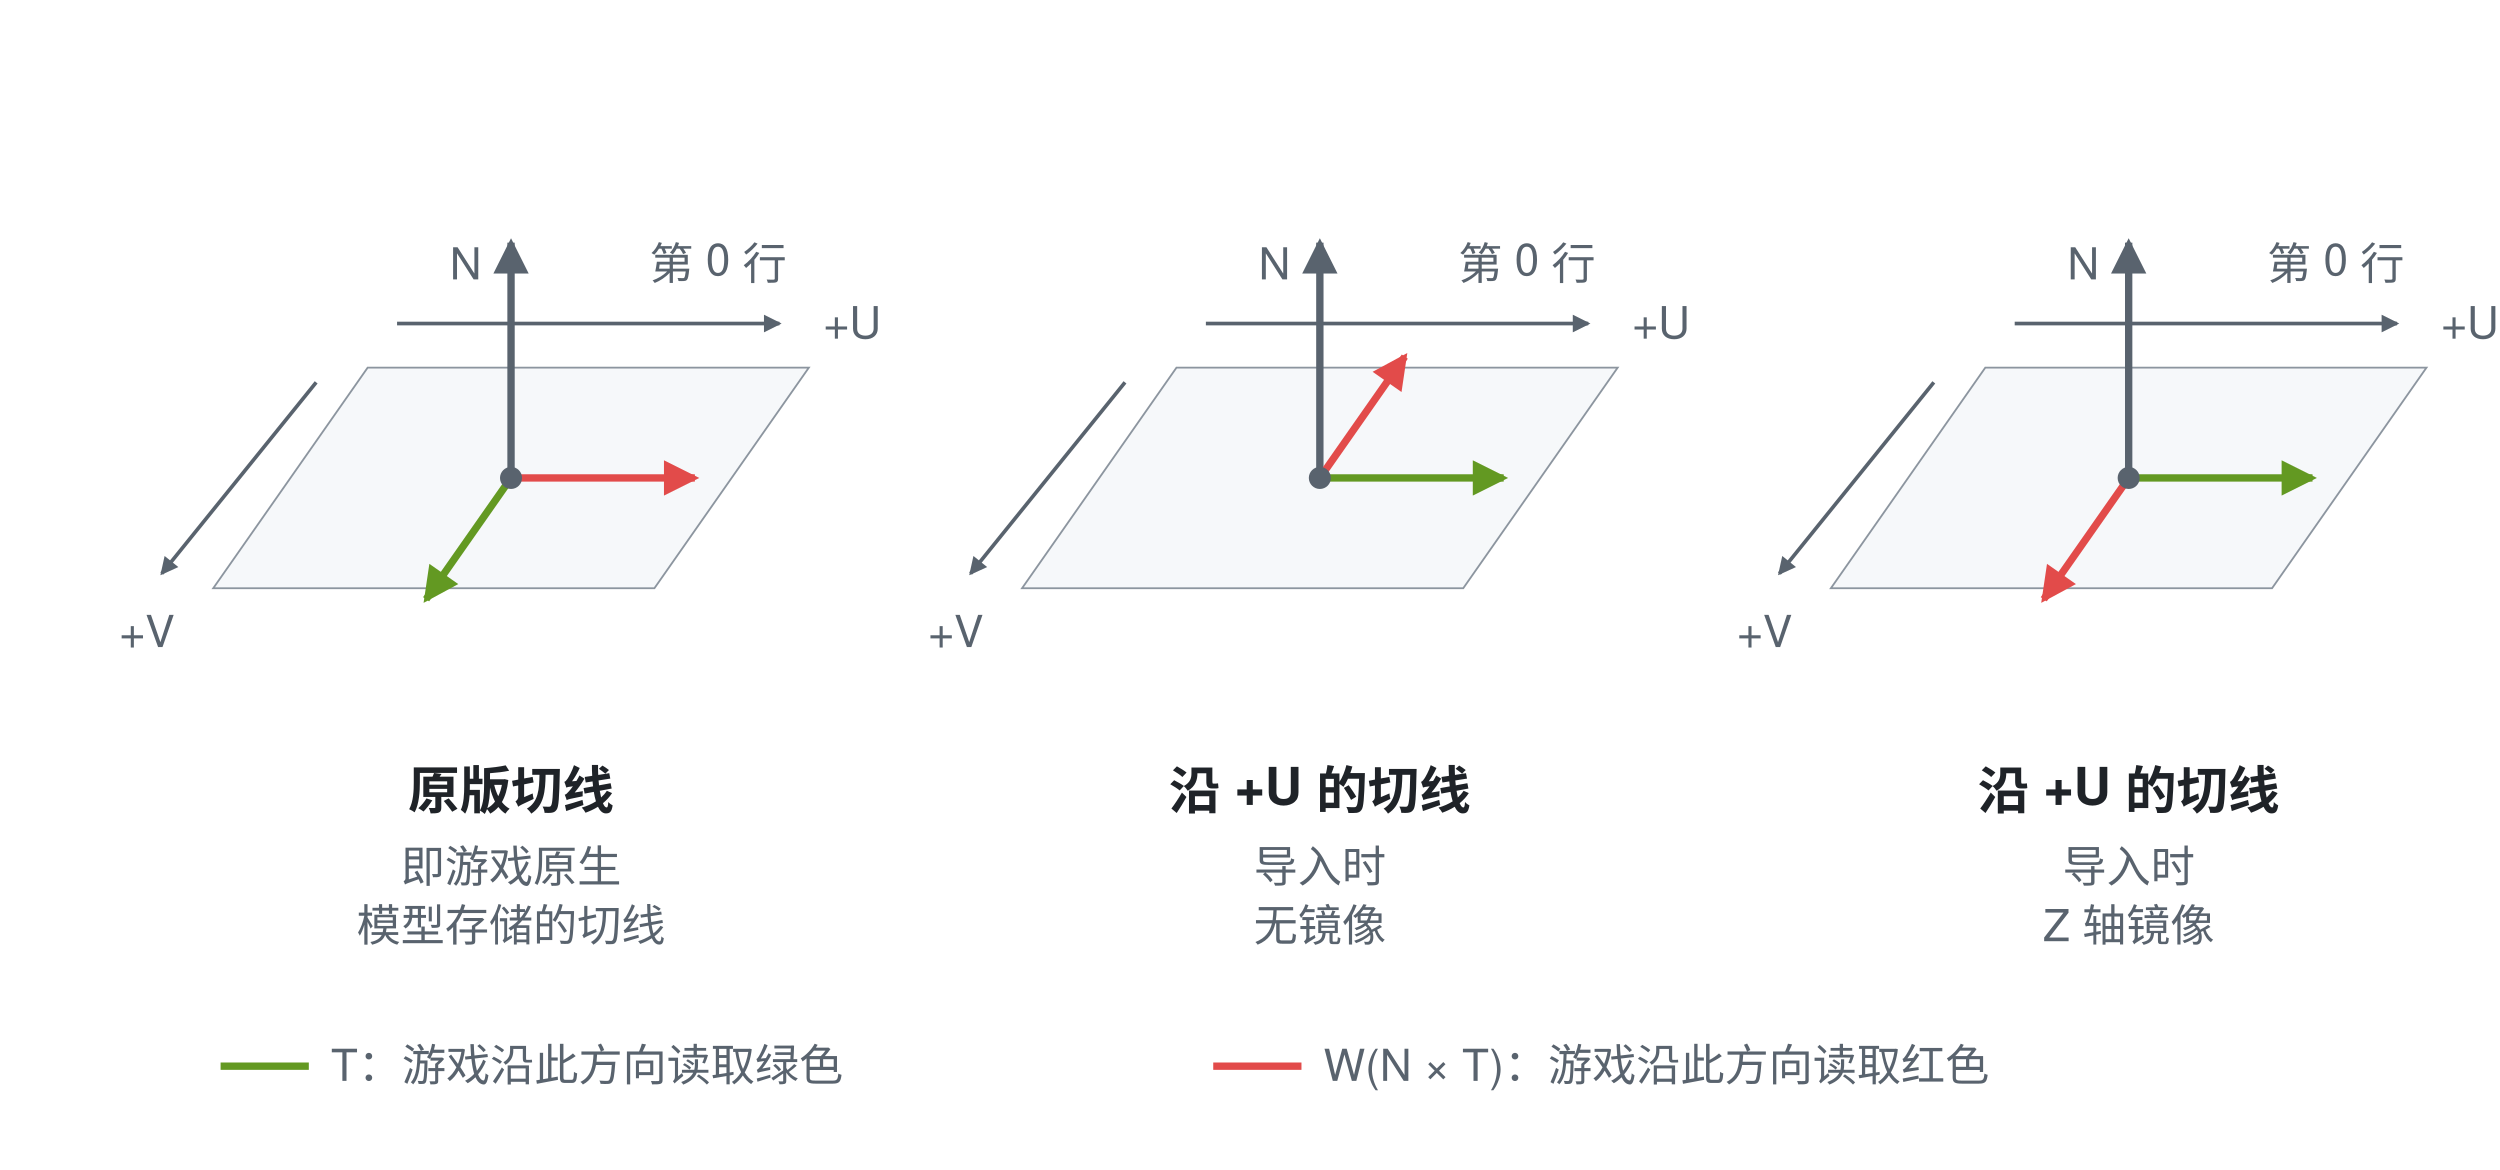
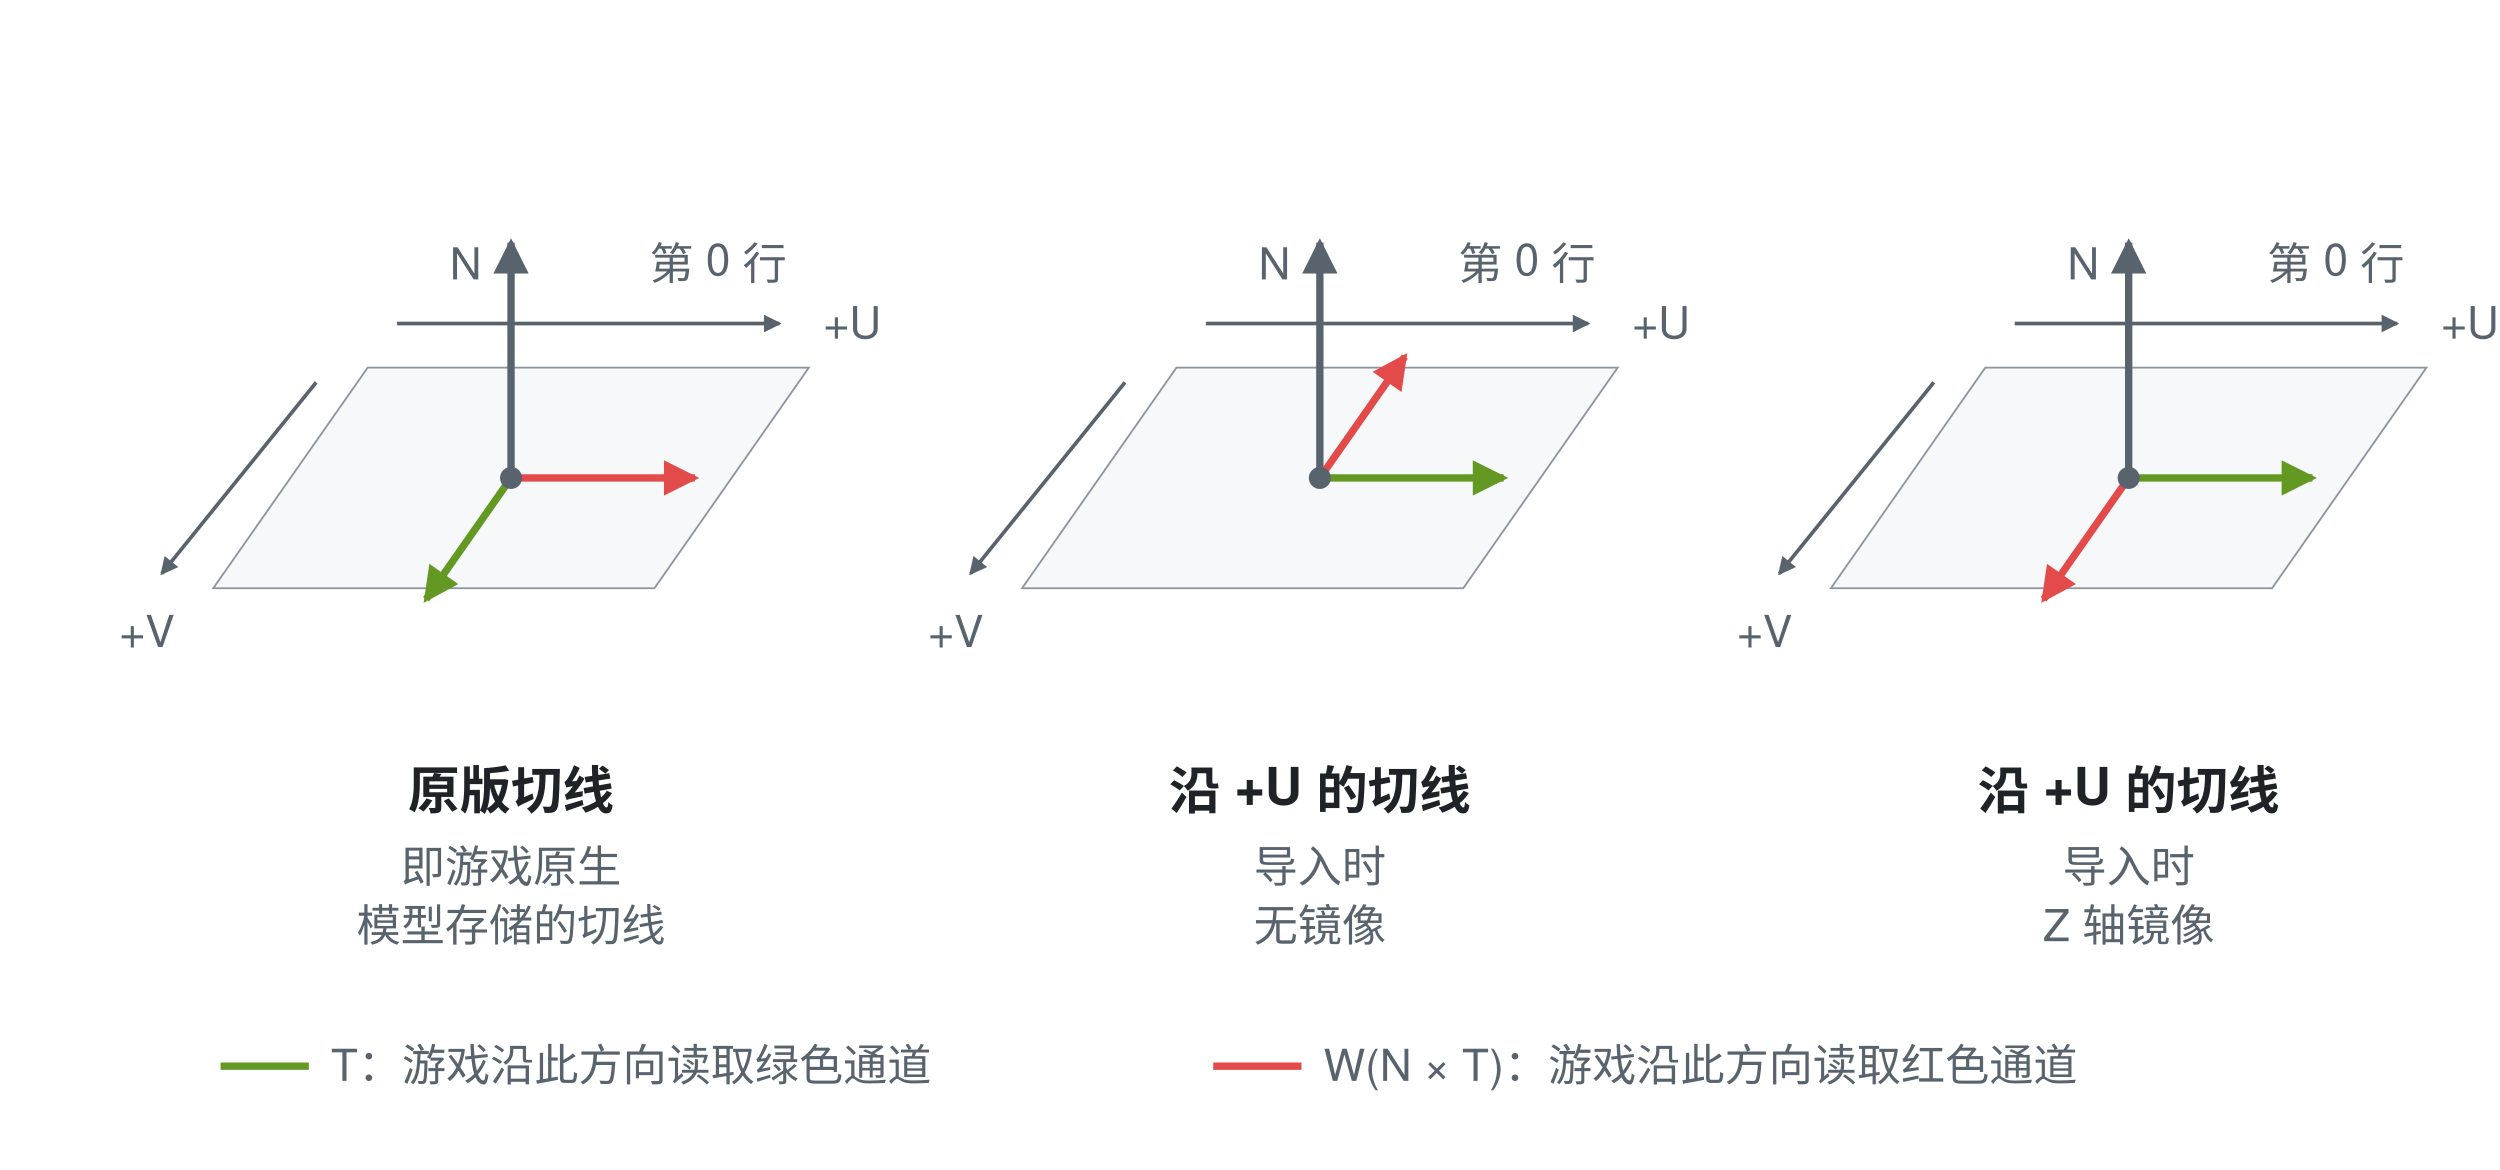
<svg xmlns="http://www.w3.org/2000/svg" width="680" height="318" viewBox="0 0 680 318" role="img">
  <style>
.t{fill:#1f2328;font:14px -apple-system,"Segoe UI",Helvetica,Arial,"Microsoft YaHei","PingFang SC","Noto Sans CJK SC","Source Han Sans SC",sans-serif}
.h{font-weight:600}
.s{fill:#59636e;font:12px -apple-system,"Segoe UI",Helvetica,Arial,"Microsoft YaHei","PingFang SC","Noto Sans CJK SC","Source Han Sans SC",sans-serif}
.o{stroke:#59636e}
.of{fill:#59636e}
.p{fill:#f6f8fa;stroke:#8c959f}
.g{stroke:#8c959f}
@media (prefers-color-scheme: dark){
.t{fill:#e6edf3}
.s{fill:#9198a1}
.o{stroke:#9198a1}
.of{fill:#9198a1}
.p{fill:#151b23;stroke:#656c76}
.g{stroke:#656c76}
}
</style>
  <defs>
    <marker id="ar" viewBox="0 0 10 10" refX="8" refY="5" markerWidth="6" markerHeight="6" orient="auto">
      <path d="M1 1L9 5L1 9z" fill="#E24B4A" />
    </marker>
    <marker id="ag" viewBox="0 0 10 10" refX="8" refY="5" markerWidth="6" markerHeight="6" orient="auto">
      <path d="M1 1L9 5L1 9z" fill="#639922" />
    </marker>
    <marker id="ab" viewBox="0 0 10 10" refX="8" refY="5" markerWidth="6" markerHeight="6" orient="auto">
      <path d="M1 1L9 5L1 9z" fill="#378ADD" />
    </marker>
    <marker id="ao" viewBox="0 0 10 10" refX="8" refY="5" markerWidth="6" markerHeight="6" orient="auto">
      <path class="of" d="M1 1L9 5L1 9z" />
    </marker>
  </defs>
  <polygon class="p" points="100,100 220,100 178,160 58,160" stroke-width="0.5" />
  <line x1="108" y1="88" x2="212" y2="88" class="o" stroke-width="1" marker-end="url(#ao)" />
  <text class="s" x="224" y="92" text-anchor="start">+U</text>
  <line x1="86" y1="104" x2="44" y2="156" class="o" stroke-width="1" marker-end="url(#ao)" />
  <text class="s" x="40" y="176" text-anchor="middle">+V</text>
  <text class="s" x="214" y="76" text-anchor="end">第 0 行</text>
  <line x1="139" y1="130" x2="139" y2="66" class="o" stroke-width="2" marker-end="url(#ao)" />
  <text class="s" x="131" y="76" text-anchor="end">N</text>
  <line x1="139" y1="130" x2="115.9" y2="163" stroke="#639922" stroke-width="2" marker-end="url(#ag)" />
  <line x1="139" y1="130" x2="189" y2="130" stroke="#E24B4A" stroke-width="2" marker-end="url(#ar)" />
  <circle cx="139" cy="130" r="3" class="of" />
  <text class="t h" x="139" y="220" text-anchor="middle">原版切线</text>
  <text class="s" x="139" y="240" text-anchor="middle">即游戏原生</text>
  <text class="s" x="139" y="256" text-anchor="middle">模型存储的切线</text>
  <polygon class="p" points="320,100 440,100 398,160 278,160" stroke-width="0.5" />
  <line x1="328" y1="88" x2="432" y2="88" class="o" stroke-width="1" marker-end="url(#ao)" />
  <text class="s" x="444" y="92" text-anchor="start">+U</text>
  <line x1="306" y1="104" x2="264" y2="156" class="o" stroke-width="1" marker-end="url(#ao)" />
  <text class="s" x="260" y="176" text-anchor="middle">+V</text>
  <text class="s" x="434" y="76" text-anchor="end">第 0 行</text>
  <line x1="359" y1="130" x2="359" y2="66" class="o" stroke-width="2" marker-end="url(#ao)" />
  <text class="s" x="351" y="76" text-anchor="end">N</text>
  <line x1="359" y1="130" x2="409" y2="130" stroke="#639922" stroke-width="2" marker-end="url(#ag)" />
  <line x1="359" y1="130" x2="382.1" y2="97" stroke="#E24B4A" stroke-width="2" marker-end="url(#ar)" />
  <circle cx="359" cy="130" r="3" class="of" />
  <text class="t h" x="359" y="220" text-anchor="middle">沿 +U 的切线</text>
  <text class="s" x="359" y="240" text-anchor="middle">导入时</text>
  <text class="s" x="359" y="256" text-anchor="middle">无镜像</text>
  <polygon class="p" points="540,100 660,100 618,160 498,160" stroke-width="0.5" />
  <line x1="548" y1="88" x2="652" y2="88" class="o" stroke-width="1" marker-end="url(#ao)" />
  <text class="s" x="664" y="92" text-anchor="start">+U</text>
  <line x1="526" y1="104" x2="484" y2="156" class="o" stroke-width="1" marker-end="url(#ao)" />
  <text class="s" x="480" y="176" text-anchor="middle">+V</text>
  <text class="s" x="654" y="76" text-anchor="end">第 0 行</text>
  <line x1="579" y1="130" x2="579" y2="66" class="o" stroke-width="2" marker-end="url(#ao)" />
  <text class="s" x="571" y="76" text-anchor="end">N</text>
  <line x1="579" y1="130" x2="629" y2="130" stroke="#639922" stroke-width="2" marker-end="url(#ag)" />
  <line x1="579" y1="130" x2="555.9" y2="163" stroke="#E24B4A" stroke-width="2" marker-end="url(#ar)" />
  <circle cx="579" cy="130" r="3" class="of" />
  <text class="t h" x="579" y="220" text-anchor="middle">沿 +U 的切线</text>
  <text class="s" x="579" y="240" text-anchor="middle">导入时</text>
  <text class="s" x="579" y="256" text-anchor="middle">Z 轴镜像</text>
  <line x1="60" y1="290" x2="84" y2="290" stroke="#639922" stroke-width="2" />
-   <text class="s" x="90" y="294" text-anchor="start">T：游戏沿此方向读取绿色</text>
+   <text class="s" x="90" y="294" text-anchor="start">T：游戏沿此方向读取绿色通道</text>
  <line x1="330" y1="290" x2="354" y2="290" stroke="#E24B4A" stroke-width="2" />
-   <text class="s" x="360" y="294" text-anchor="start">W(N × T)：游戏沿此方向读取红色</text>
+   <text class="s" x="360" y="294" text-anchor="start">W(N × T)：游戏沿此方向读取红色通道</text>
</svg>
